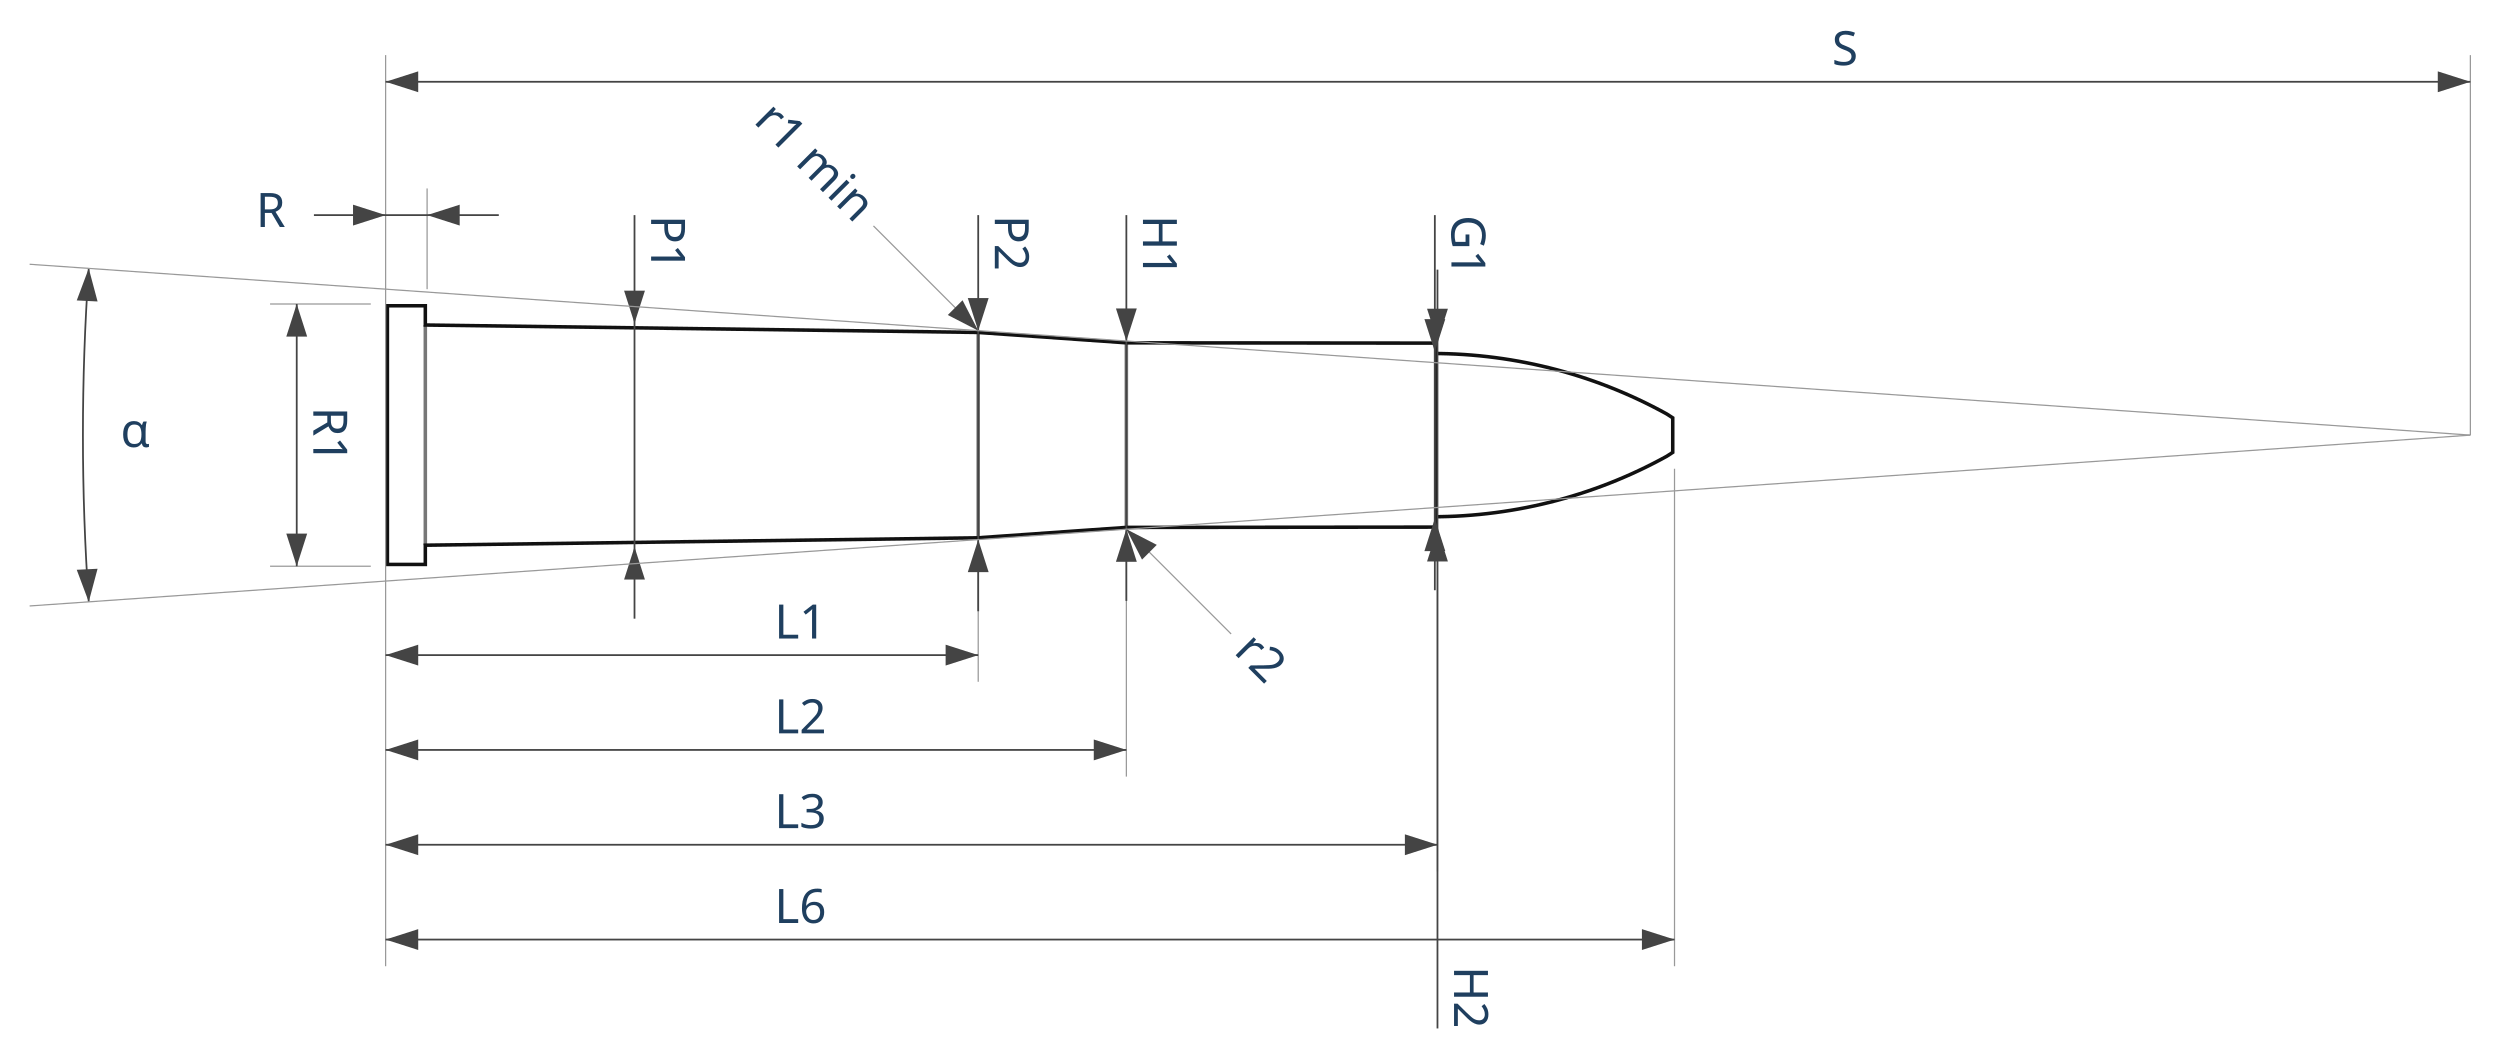
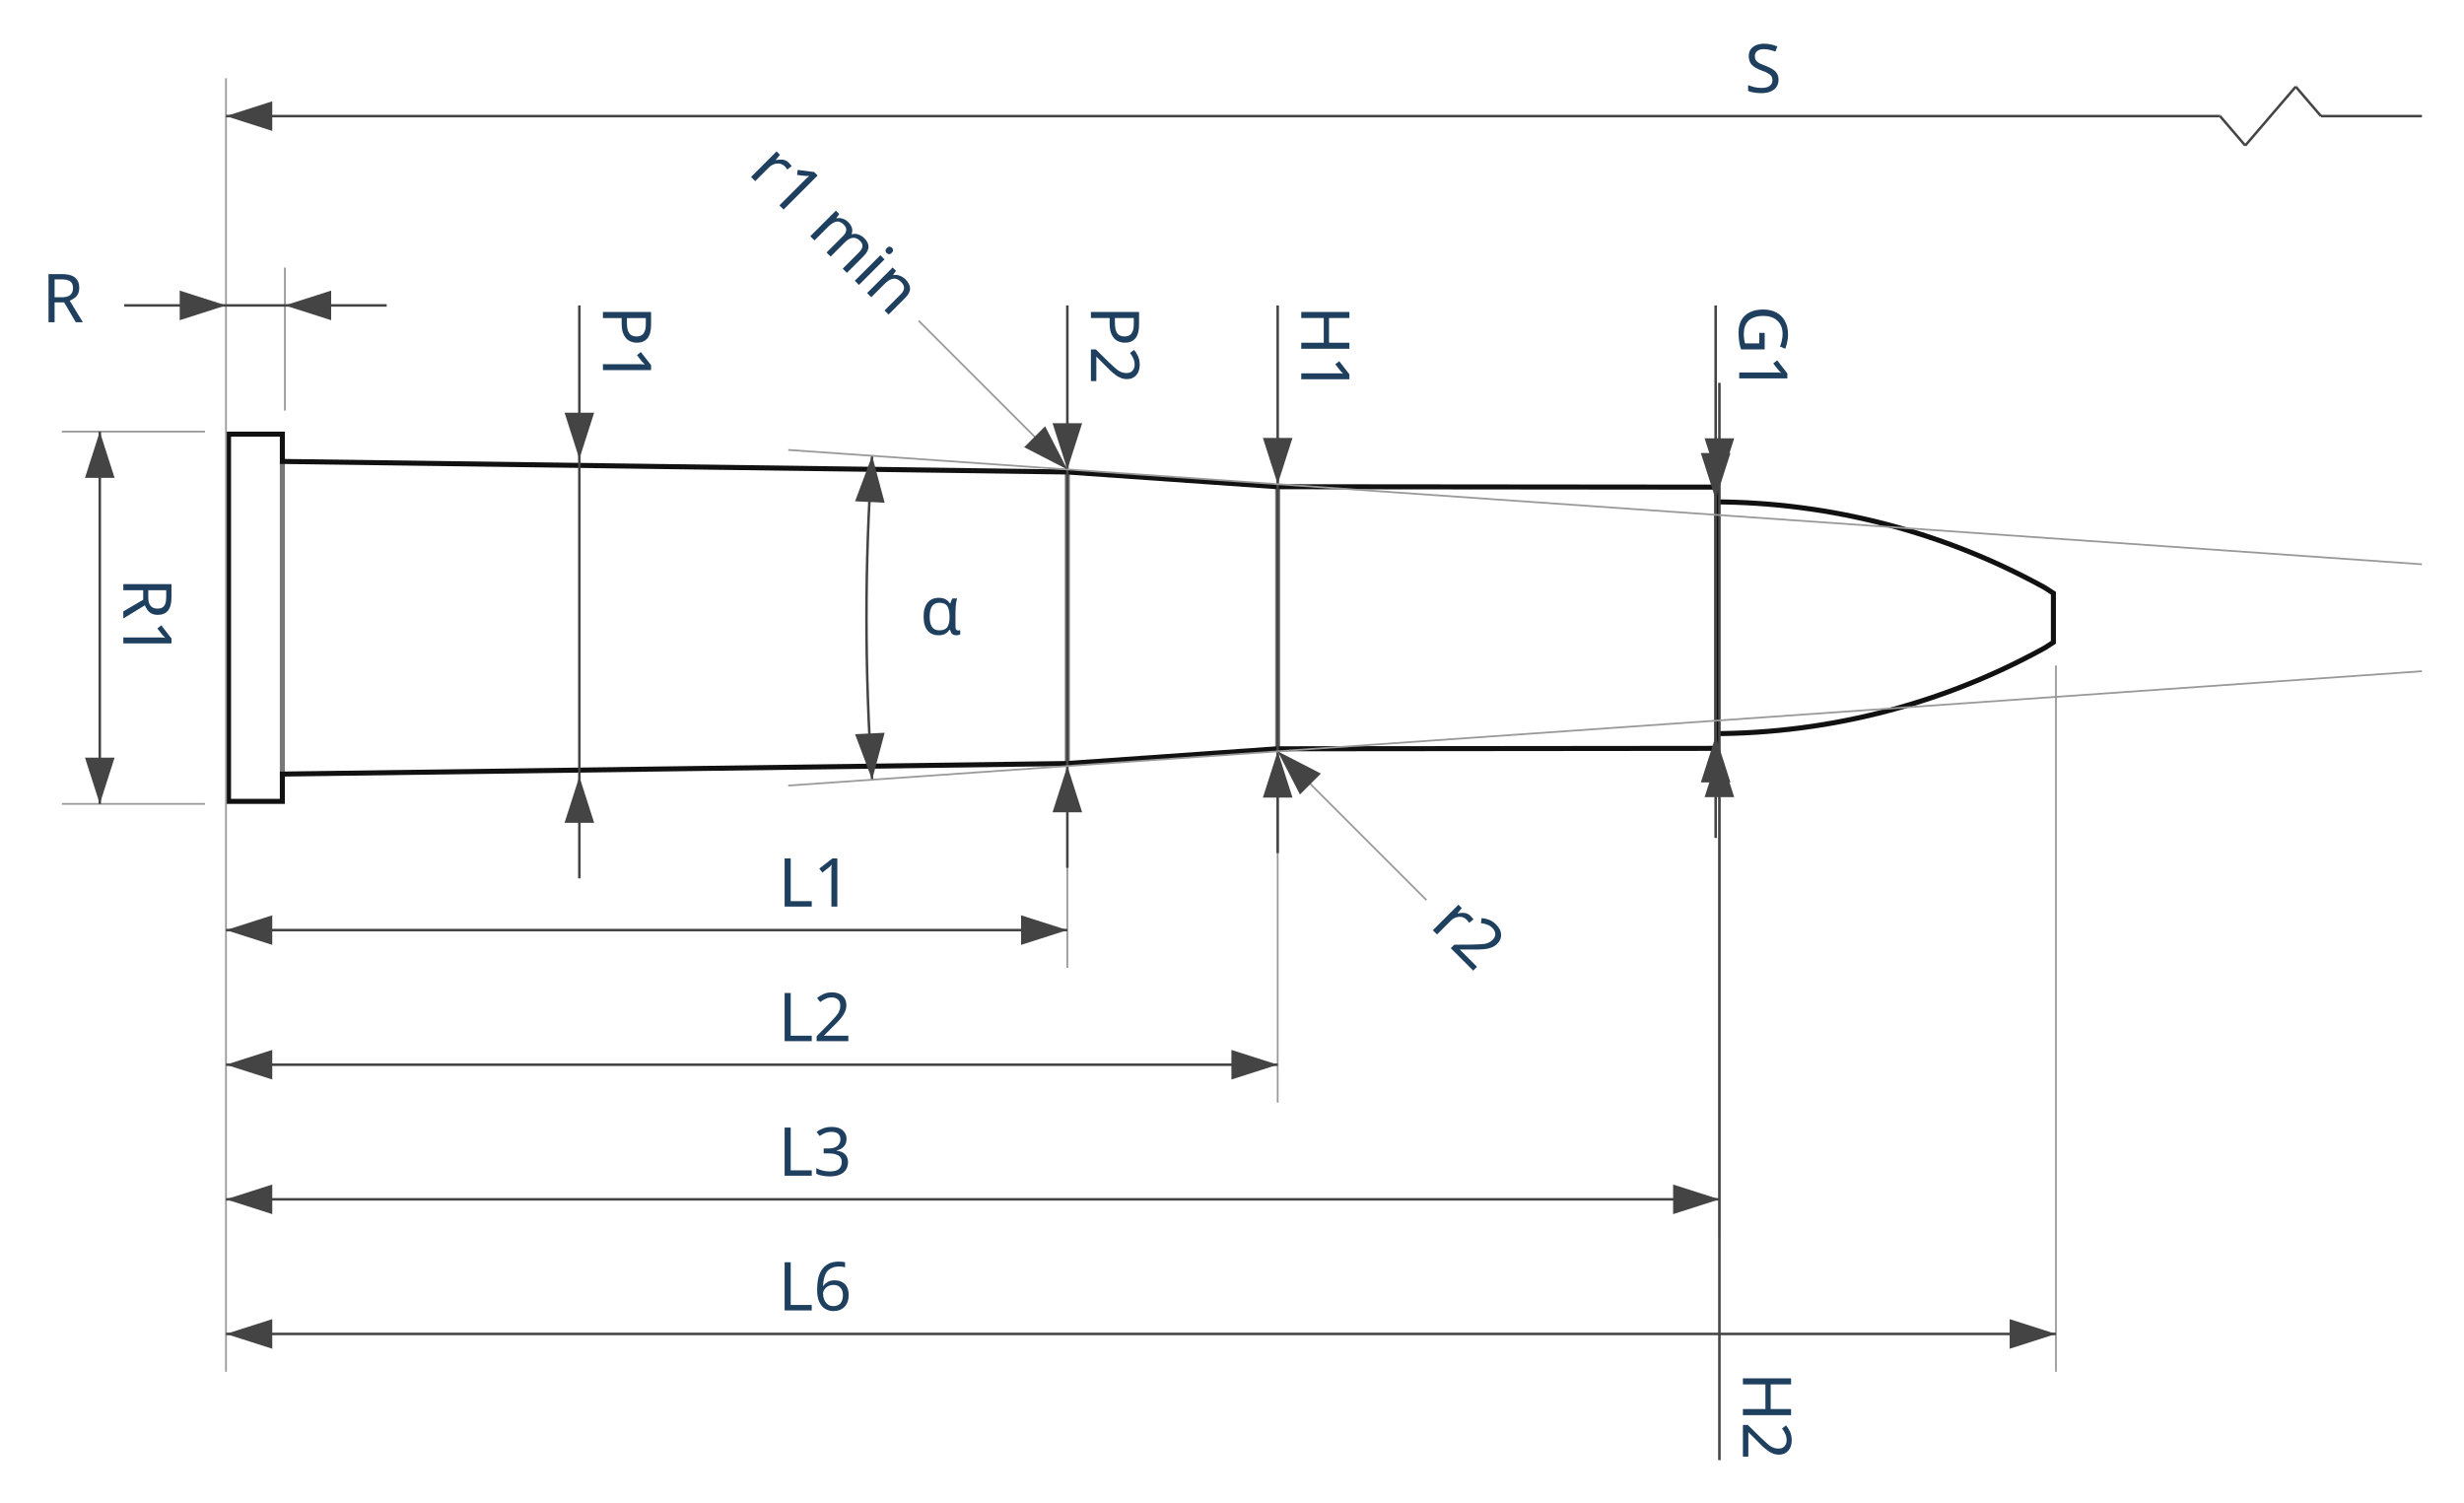
- <svg xmlns="http://www.w3.org/2000/svg" width="337.498" height="142.84" viewBox="0 0 337.498 142.84">
+ <svg xmlns="http://www.w3.org/2000/svg" width="234.288" height="142.84" viewBox="0 0 234.288 142.84">
  <defs>
    <clipPath id="contour-5_6_x_35_r">
-       <path d="M52.058,76.44 L57.658,76.44 L57.658,73.84 L132.001,72.841 L132.008,72.841 L132.015,72.841 L132.022,72.84 L132.03,72.84 L132.037,72.84 L132.044,72.84 L132.051,72.839 L132.058,72.839 L132.065,72.839 L132.072,72.839 L132.079,72.838 L132.086,72.838 L132.093,72.837 L132.1,72.837 L132.107,72.837 L132.114,72.836 L151.989,71.445 L151.998,71.444 L152.006,71.444 L152.015,71.443 L152.023,71.443 L152.032,71.442 L152.041,71.442 L152.049,71.442 L152.058,71.441 L152.066,71.441 L152.075,71.441 L152.084,71.44 L152.092,71.44 L152.101,71.44 L152.11,71.44 L152.118,71.44 L152.127,71.44 L194.058,71.4 L194.058,46.08 L152.127,46.04 L152.118,46.04 L152.11,46.04 L152.101,46.04 L152.092,46.04 L152.084,46.04 L152.075,46.039 L152.066,46.039 L152.058,46.039 L152.049,46.038 L152.041,46.038 L152.032,46.038 L152.023,46.037 L152.015,46.037 L152.006,46.036 L151.998,46.036 L151.989,46.035 L132.114,44.644 L132.107,44.643 L132.1,44.643 L132.093,44.643 L132.086,44.642 L132.079,44.642 L132.072,44.641 L132.065,44.641 L132.058,44.641 L132.051,44.641 L132.044,44.64 L132.037,44.64 L132.03,44.64 L132.022,44.64 L132.015,44.639 L132.008,44.639 L132.001,44.639 L57.658,43.64 L57.658,41.04 L52.058,41.04 Z" />
+       <path d="M21.488,76.44 L27.088,76.44 L27.088,73.84 L101.432,72.841 L101.439,72.841 L101.446,72.841 L101.453,72.84 L101.46,72.84 L101.467,72.84 L101.474,72.84 L101.481,72.839 L101.488,72.839 L101.495,72.839 L101.502,72.839 L101.509,72.838 L101.516,72.838 L101.523,72.837 L101.53,72.837 L101.537,72.837 L101.544,72.836 L121.419,71.445 L121.428,71.444 L121.436,71.444 L121.445,71.443 L121.454,71.443 L121.462,71.442 L121.471,71.442 L121.479,71.442 L121.488,71.441 L121.497,71.441 L121.505,71.441 L121.514,71.44 L121.522,71.44 L121.531,71.44 L121.54,71.44 L121.548,71.44 L121.557,71.44 L163.488,71.4 L163.488,46.08 L121.557,46.04 L121.548,46.04 L121.54,46.04 L121.531,46.04 L121.522,46.04 L121.514,46.04 L121.505,46.039 L121.497,46.039 L121.488,46.039 L121.479,46.038 L121.471,46.038 L121.462,46.038 L121.454,46.037 L121.445,46.037 L121.436,46.036 L121.428,46.036 L121.419,46.035 L101.544,44.644 L101.537,44.643 L101.53,44.643 L101.523,44.643 L101.516,44.642 L101.509,44.642 L101.502,44.641 L101.495,44.641 L101.488,44.641 L101.481,44.641 L101.474,44.64 L101.467,44.64 L101.46,44.64 L101.453,44.64 L101.446,44.639 L101.439,44.639 L101.432,44.639 L27.088,43.64 L27.088,41.04 L21.488,41.04 Z" />
    </clipPath>
    <clipPath id="bullet-5_6_x_35_r">
-       <path d="M194.058,69.994 L194.416,69.991 L195.485,69.965 L196.555,69.922 L197.623,69.861 L198.69,69.782 L199.756,69.687 L200.82,69.574 L201.882,69.443 L202.941,69.296 L203.999,69.131 L205.053,68.949 L206.104,68.75 L207.152,68.533 L208.197,68.3 L209.237,68.05 L210.273,67.783 L211.305,67.499 L212.331,67.198 L213.353,66.88 L214.37,66.546 L215.381,66.196 L216.386,65.829 L217.385,65.446 L218.377,65.046 L219.363,64.63 L220.342,64.199 L221.314,63.751 L222.279,63.288 L223.236,62.809 L224.185,62.315 L225.125,61.805 L226.058,61.28 L226.058,56.2 L225.125,55.675 L224.185,55.165 L223.236,54.671 L222.279,54.192 L221.314,53.729 L220.342,53.281 L219.363,52.85 L218.377,52.434 L217.385,52.034 L216.386,51.651 L215.381,51.284 L214.37,50.934 L213.353,50.6 L212.331,50.282 L211.305,49.981 L210.273,49.697 L209.237,49.43 L208.197,49.18 L207.152,48.947 L206.104,48.73 L205.053,48.531 L203.999,48.349 L202.941,48.184 L201.882,48.037 L200.82,47.906 L199.756,47.793 L198.69,47.698 L197.623,47.619 L196.555,47.558 L195.485,47.515 L194.416,47.489 L194.058,47.486 Z" />
+       <path d="M163.488,69.994 L163.846,69.991 L164.916,69.965 L165.985,69.922 L167.053,69.861 L168.12,69.782 L169.186,69.687 L170.25,69.574 L171.312,69.443 L172.372,69.296 L173.429,69.131 L174.483,68.949 L175.535,68.75 L176.582,68.533 L177.627,68.3 L178.667,68.05 L179.703,67.783 L180.735,67.499 L181.762,67.198 L182.783,66.88 L183.8,66.546 L184.811,66.196 L185.816,65.829 L186.815,65.446 L187.808,65.046 L188.794,64.63 L189.773,64.199 L190.745,63.751 L191.709,63.288 L192.666,62.809 L193.615,62.315 L194.556,61.805 L195.488,61.28 L195.488,56.2 L194.556,55.675 L193.615,55.165 L192.666,54.671 L191.709,54.192 L190.745,53.729 L189.773,53.281 L188.794,52.85 L187.808,52.434 L186.815,52.034 L185.816,51.651 L184.811,51.284 L183.8,50.934 L182.783,50.6 L181.762,50.282 L180.735,49.981 L179.703,49.697 L178.667,49.43 L177.627,49.18 L176.582,48.947 L175.535,48.73 L174.483,48.531 L173.429,48.349 L172.372,48.184 L171.312,48.037 L170.25,47.906 L169.186,47.793 L168.12,47.698 L167.053,47.619 L165.985,47.558 L164.916,47.515 L163.846,47.489 L163.488,47.486 Z" />
    </clipPath>
  </defs>
  <g clip-path="url(#contour-5_6_x_35_r)">
-     <line x1="57.418" y1="43.877" x2="57.418" y2="73.603" stroke="#777" stroke-width="0.48" />
-     <line x1="132.058" y1="44.881" x2="132.058" y2="72.599" stroke="#777" stroke-width="0.48" />
-     <line x1="152.058" y1="46.279" x2="152.058" y2="71.201" stroke="#777" stroke-width="0.48" />
+     <line x1="26.848" y1="43.877" x2="26.848" y2="73.603" stroke="#777" stroke-width="0.48" />
+     <line x1="101.488" y1="44.881" x2="101.488" y2="72.599" stroke="#777" stroke-width="0.48" />
+     <line x1="121.488" y1="46.279" x2="121.488" y2="71.201" stroke="#777" stroke-width="0.48" />
  </g>
  <g clip-path="url(#contour-5_6_x_35_r)">
-     <path d="M52.298,76.2 L57.418,76.2 L57.418,73.603 L131.998,72.601 L132.004,72.601 L132.011,72.601 L132.017,72.6 L132.023,72.6 L132.029,72.6 L132.035,72.6 L132.042,72.6 L132.048,72.599 L132.054,72.599 L132.06,72.599 L132.066,72.599 L132.073,72.598 L132.079,72.598 L132.085,72.597 L132.091,72.597 L132.098,72.597 L151.972,71.205 L151.982,71.205 L151.991,71.204 L152.001,71.204 L152.011,71.203 L152.02,71.203 L152.03,71.202 L152.04,71.202 L152.049,71.201 L152.059,71.201 L152.069,71.201 L152.078,71.201 L152.088,71.2 L152.098,71.2 L152.107,71.2 L152.117,71.2 L152.126,71.2 L193.818,71.16 L193.818,46.32 L152.126,46.28 L152.117,46.28 L152.107,46.28 L152.098,46.28 L152.088,46.28 L152.078,46.279 L152.069,46.279 L152.059,46.279 L152.049,46.279 L152.04,46.278 L152.03,46.278 L152.02,46.277 L152.011,46.277 L152.001,46.276 L151.991,46.276 L151.982,46.275 L151.972,46.275 L132.098,44.883 L132.091,44.883 L132.085,44.883 L132.079,44.882 L132.073,44.882 L132.066,44.881 L132.06,44.881 L132.054,44.881 L132.048,44.881 L132.042,44.88 L132.035,44.88 L132.029,44.88 L132.023,44.88 L132.017,44.88 L132.011,44.879 L132.004,44.879 L131.998,44.879 L57.418,43.877 L57.418,41.28 L52.298,41.28 Z" fill="none" stroke="#111" stroke-width="0.48" />
+     <path d="M21.728,76.2 L26.848,76.2 L26.848,73.603 L101.428,72.601 L101.435,72.601 L101.441,72.601 L101.447,72.6 L101.453,72.6 L101.459,72.6 L101.466,72.6 L101.472,72.6 L101.478,72.599 L101.484,72.599 L101.49,72.599 L101.497,72.599 L101.503,72.598 L101.509,72.598 L101.515,72.597 L101.521,72.597 L101.528,72.597 L121.403,71.205 L121.412,71.205 L121.422,71.204 L121.431,71.204 L121.441,71.203 L121.451,71.203 L121.46,71.202 L121.47,71.202 L121.48,71.201 L121.489,71.201 L121.499,71.201 L121.508,71.201 L121.518,71.2 L121.528,71.2 L121.537,71.2 L121.547,71.2 L121.556,71.2 L163.248,71.16 L163.248,46.32 L121.556,46.28 L121.547,46.28 L121.537,46.28 L121.528,46.28 L121.518,46.28 L121.508,46.279 L121.499,46.279 L121.489,46.279 L121.48,46.279 L121.47,46.278 L121.46,46.278 L121.451,46.277 L121.441,46.277 L121.431,46.276 L121.422,46.276 L121.412,46.275 L121.403,46.275 L101.528,44.883 L101.521,44.883 L101.515,44.883 L101.509,44.882 L101.503,44.882 L101.497,44.881 L101.49,44.881 L101.484,44.881 L101.478,44.881 L101.472,44.88 L101.466,44.88 L101.459,44.88 L101.453,44.88 L101.447,44.88 L101.441,44.879 L101.435,44.879 L101.428,44.879 L26.848,43.877 L26.848,41.28 L21.728,41.28 Z" fill="none" stroke="#111" stroke-width="0.48" />
  </g>
  <g clip-path="url(#bullet-5_6_x_35_r)">
-     <path d="M194.058,69.754 L194.412,69.751 L195.478,69.725 L196.543,69.682 L197.607,69.621 L198.67,69.543 L199.732,69.448 L200.792,69.335 L201.85,69.205 L202.906,69.058 L203.96,68.894 L205.01,68.713 L206.058,68.514 L207.102,68.299 L208.142,68.066 L209.179,67.817 L210.211,67.551 L211.239,67.268 L212.262,66.968 L213.28,66.652 L214.293,66.319 L215.3,65.97 L216.302,65.604 L217.297,65.222 L218.286,64.824 L219.268,64.41 L220.244,63.98 L221.212,63.534 L222.173,63.073 L223.127,62.595 L224.072,62.103 L225.009,61.595 L225.818,61.071 L225.818,56.409 L225.009,55.885 L224.072,55.377 L223.127,54.885 L222.173,54.407 L221.212,53.946 L220.244,53.5 L219.268,53.07 L218.286,52.656 L217.297,52.258 L216.302,51.876 L215.3,51.51 L214.293,51.161 L213.28,50.828 L212.262,50.512 L211.239,50.212 L210.211,49.929 L209.179,49.663 L208.142,49.414 L207.102,49.181 L206.058,48.966 L205.01,48.767 L203.96,48.586 L202.906,48.422 L201.85,48.275 L200.792,48.145 L199.732,48.032 L198.67,47.937 L197.607,47.859 L196.543,47.798 L195.478,47.755 L194.412,47.729 L194.058,47.726" fill="none" stroke="#111" stroke-width="0.48" />
+     <path d="M163.488,69.754 L163.842,69.751 L164.908,69.725 L165.973,69.682 L167.037,69.621 L168.101,69.543 L169.162,69.448 L170.223,69.335 L171.281,69.205 L172.337,69.058 L173.39,68.894 L174.441,68.713 L175.488,68.514 L176.532,68.299 L177.572,68.066 L178.609,67.817 L179.641,67.551 L180.669,67.268 L181.692,66.968 L182.71,66.652 L183.723,66.319 L184.73,65.97 L185.732,65.604 L186.727,65.222 L187.716,64.824 L188.699,64.41 L189.674,63.98 L190.642,63.534 L191.603,63.073 L192.557,62.595 L193.502,62.103 L194.44,61.595 L195.248,61.071 L195.248,56.409 L194.44,55.885 L193.502,55.377 L192.557,54.885 L191.603,54.407 L190.642,53.946 L189.674,53.5 L188.699,53.07 L187.716,52.656 L186.727,52.258 L185.732,51.876 L184.73,51.51 L183.723,51.161 L182.71,50.828 L181.692,50.512 L180.669,50.212 L179.641,49.929 L178.609,49.663 L177.572,49.414 L176.532,49.181 L175.488,48.966 L174.441,48.767 L173.39,48.586 L172.337,48.422 L171.281,48.275 L170.223,48.145 L169.162,48.032 L168.101,47.937 L167.037,47.859 L165.973,47.798 L164.908,47.755 L163.842,47.729 L163.488,47.726" fill="none" stroke="#111" stroke-width="0.48" />
  </g>
-   <line x1="52.058" y1="7.440" x2="52.058" y2="130.440" stroke="#999" stroke-width="0.168" />
-   <line x1="132.058" y1="74.839" x2="132.058" y2="92.040" stroke="#999" stroke-width="0.168" />
-   <line x1="52.058" y1="88.440" x2="132.058" y2="88.440" stroke="#444" stroke-width="0.24" />
-   <path d="M52.058,88.440 L56.458,87.032 L56.458,89.848 Z" fill="#444" />
-   <path d="M132.058,88.440 L127.658,89.848 L127.658,87.032 Z" fill="#444" />
-   <text x="108.058" y="86.200" font-size="6.4" text-anchor="middle" fill="#1f3f5f" font-family="sans-serif">L1</text>
-   <line x1="152.058" y1="73.441" x2="152.058" y2="104.840" stroke="#999" stroke-width="0.168" />
-   <line x1="52.058" y1="101.240" x2="152.058" y2="101.240" stroke="#444" stroke-width="0.24" />
-   <path d="M52.058,101.240 L56.458,99.832 L56.458,102.648 Z" fill="#444" />
-   <path d="M152.058,101.240 L147.658,102.648 L147.658,99.832 Z" fill="#444" />
-   <text x="108.058" y="99.000" font-size="6.4" text-anchor="middle" fill="#1f3f5f" font-family="sans-serif">L2</text>
-   <line x1="194.058" y1="73.400" x2="194.058" y2="117.640" stroke="#999" stroke-width="0.168" />
-   <line x1="52.058" y1="114.040" x2="194.058" y2="114.040" stroke="#444" stroke-width="0.24" />
-   <path d="M52.058,114.040 L56.458,112.632 L56.458,115.448 Z" fill="#444" />
-   <path d="M194.058,114.040 L189.658,115.448 L189.658,112.632 Z" fill="#444" />
-   <text x="108.058" y="111.800" font-size="6.4" text-anchor="middle" fill="#1f3f5f" font-family="sans-serif">L3</text>
-   <line x1="226.058" y1="63.280" x2="226.058" y2="130.440" stroke="#999" stroke-width="0.168" />
-   <line x1="52.058" y1="126.840" x2="226.058" y2="126.840" stroke="#444" stroke-width="0.24" />
-   <path d="M52.058,126.840 L56.458,125.432 L56.458,128.248 Z" fill="#444" />
-   <path d="M226.058,126.840 L221.658,128.248 L221.658,125.432 Z" fill="#444" />
-   <text x="108.058" y="124.600" font-size="6.4" text-anchor="middle" fill="#1f3f5f" font-family="sans-serif">L6</text>
-   <line x1="333.498" y1="58.740" x2="333.498" y2="7.440" stroke="#999" stroke-width="0.168" />
-   <line x1="52.058" y1="11.040" x2="333.498" y2="11.040" stroke="#444" stroke-width="0.24" />
-   <path d="M52.058,11.040 L56.458,9.632 L56.458,12.448 Z" fill="#444" />
-   <path d="M333.498,11.040 L329.098,12.448 L329.098,9.632 Z" fill="#444" />
-   <text x="249.066" y="8.800" font-size="6.4" text-anchor="middle" fill="#1f3f5f" font-family="sans-serif">S</text>
-   <line x1="57.658" y1="39.040" x2="57.658" y2="25.440" stroke="#999" stroke-width="0.168" />
-   <line x1="42.378" y1="29.040" x2="67.338" y2="29.040" stroke="#444" stroke-width="0.24" />
-   <path d="M52.058,29.040 L47.658,30.448 L47.658,27.632 Z" fill="#444" />
-   <path d="M57.658,29.040 L62.058,27.632 L62.058,30.448 Z" fill="#444" />
-   <text x="38.538" y="30.640" font-size="6.4" text-anchor="end" fill="#1f3f5f" font-family="sans-serif">R</text>
-   <line x1="85.658" y1="29.040" x2="85.658" y2="83.520" stroke="#444" stroke-width="0.24" />
-   <path d="M85.658,43.640 L84.250,39.240 L87.066,39.240 Z" fill="#444" />
-   <path d="M85.658,73.840 L87.066,78.240 L84.250,78.240 Z" fill="#444" />
-   <text x="87.898" y="29.040" font-size="6.4" text-anchor="start" fill="#1f3f5f" font-family="sans-serif" transform="rotate(90 87.898 29.040)">P1</text>
-   <line x1="132.058" y1="29.040" x2="132.058" y2="82.520" stroke="#444" stroke-width="0.24" />
-   <path d="M132.058,44.640 L130.650,40.240 L133.466,40.240 Z" fill="#444" />
-   <path d="M132.058,72.840 L133.466,77.240 L130.650,77.240 Z" fill="#444" />
-   <text x="134.298" y="29.040" font-size="6.4" text-anchor="start" fill="#1f3f5f" font-family="sans-serif" transform="rotate(90 134.298 29.040)">P2</text>
-   <line x1="152.058" y1="29.040" x2="152.058" y2="81.120" stroke="#444" stroke-width="0.24" />
-   <path d="M152.058,46.040 L150.650,41.640 L153.466,41.640 Z" fill="#444" />
-   <path d="M152.058,71.440 L153.466,75.840 L150.650,75.840 Z" fill="#444" />
-   <text x="154.298" y="29.040" font-size="6.4" text-anchor="start" fill="#1f3f5f" font-family="sans-serif" transform="rotate(90 154.298 29.040)">H1</text>
-   <line x1="193.702" y1="29.040" x2="193.702" y2="79.680" stroke="#444" stroke-width="0.24" />
-   <path d="M193.702,47.480 L192.294,43.080 L195.110,43.080 Z" fill="#444" />
-   <path d="M193.702,70.000 L195.110,74.400 L192.294,74.400 Z" fill="#444" />
-   <text x="195.942" y="29.040" font-size="6.4" text-anchor="start" fill="#1f3f5f" font-family="sans-serif" transform="rotate(90 195.942 29.040)">G1</text>
-   <line x1="194.058" y1="36.400" x2="194.058" y2="138.840" stroke="#444" stroke-width="0.24" />
-   <path d="M194.058,46.080 L192.650,41.680 L195.466,41.680 Z" fill="#444" />
-   <path d="M194.058,71.400 L195.466,75.800 L192.650,75.800 Z" fill="#444" />
-   <text x="196.298" y="138.840" font-size="6.4" text-anchor="end" fill="#1f3f5f" font-family="sans-serif" transform="rotate(90 196.298 138.840)">H2</text>
-   <line x1="50.058" y1="41.040" x2="36.458" y2="41.040" stroke="#999" stroke-width="0.168" />
-   <line x1="50.058" y1="76.440" x2="36.458" y2="76.440" stroke="#999" stroke-width="0.168" />
-   <line x1="40.058" y1="41.040" x2="40.058" y2="76.440" stroke="#444" stroke-width="0.24" />
-   <path d="M40.058,41.040 L41.466,45.440 L38.650,45.440 Z" fill="#444" />
-   <path d="M40.058,76.440 L38.650,72.040 L41.466,72.040 Z" fill="#444" />
-   <text x="42.298" y="58.740" font-size="6.4" text-anchor="middle" fill="#1f3f5f" font-family="sans-serif" transform="rotate(90 42.298 58.740)">R1</text>
-   <path d="M11.980,36.235 A322.304,322.304 0 0 0 11.980,81.245" fill="none" stroke="#444" stroke-width="0.24" />
-   <path d="M11.980,36.235 L13.172,40.698 L10.359,40.560 Z" fill="#444" />
-   <path d="M11.980,81.245 L10.359,76.920 L13.172,76.782 Z" fill="#444" />
-   <line x1="333.498" y1="58.740" x2="4.000" y2="35.676" stroke="#999" stroke-width="0.168" />
-   <line x1="333.498" y1="58.740" x2="4.000" y2="81.804" stroke="#999" stroke-width="0.168" />
-   <text x="18.234" y="60.340" font-size="6.4" text-anchor="middle" fill="#1f3f5f" font-family="sans-serif">α</text>
-   <line x1="132.058" y1="44.640" x2="117.916" y2="30.498" stroke="#999" stroke-width="0.168" />
-   <path d="M132.058,44.640 L127.951,42.524 L129.942,40.533 Z" fill="#444" />
-   <text x="115.427" y="30.272" font-size="6.4" text-anchor="end" fill="#1f3f5f" font-family="sans-serif" transform="rotate(45 115.427 30.272)">r1 min</text>
-   <line x1="152.058" y1="71.440" x2="166.200" y2="85.582" stroke="#999" stroke-width="0.168" />
-   <path d="M152.058,71.440 L156.165,73.556 L154.173,75.547 Z" fill="#444" />
-   <text x="166.426" y="88.071" font-size="6.4" text-anchor="start" fill="#1f3f5f" font-family="sans-serif" transform="rotate(45 166.426 88.071)">r2</text>
+   <line x1="21.488" y1="7.440" x2="21.488" y2="130.440" stroke="#999" stroke-width="0.168" />
+   <line x1="101.488" y1="74.839" x2="101.488" y2="92.040" stroke="#999" stroke-width="0.168" />
+   <line x1="21.488" y1="88.440" x2="101.488" y2="88.440" stroke="#444" stroke-width="0.24" />
+   <path d="M21.488,88.440 L25.888,87.032 L25.888,89.848 Z" fill="#444" />
+   <path d="M101.488,88.440 L97.088,89.848 L97.088,87.032 Z" fill="#444" />
+   <text x="77.488" y="86.200" font-size="6.4" text-anchor="middle" fill="#1f3f5f" font-family="sans-serif">L1</text>
+   <line x1="121.488" y1="73.441" x2="121.488" y2="104.840" stroke="#999" stroke-width="0.168" />
+   <line x1="21.488" y1="101.240" x2="121.488" y2="101.240" stroke="#444" stroke-width="0.24" />
+   <path d="M21.488,101.240 L25.888,99.832 L25.888,102.648 Z" fill="#444" />
+   <path d="M121.488,101.240 L117.088,102.648 L117.088,99.832 Z" fill="#444" />
+   <text x="77.488" y="99.000" font-size="6.4" text-anchor="middle" fill="#1f3f5f" font-family="sans-serif">L2</text>
+   <line x1="163.488" y1="73.400" x2="163.488" y2="117.640" stroke="#999" stroke-width="0.168" />
+   <line x1="21.488" y1="114.040" x2="163.488" y2="114.040" stroke="#444" stroke-width="0.24" />
+   <path d="M21.488,114.040 L25.888,112.632 L25.888,115.448 Z" fill="#444" />
+   <path d="M163.488,114.040 L159.088,115.448 L159.088,112.632 Z" fill="#444" />
+   <text x="77.488" y="111.800" font-size="6.4" text-anchor="middle" fill="#1f3f5f" font-family="sans-serif">L3</text>
+   <line x1="195.488" y1="63.280" x2="195.488" y2="130.440" stroke="#999" stroke-width="0.168" />
+   <line x1="21.488" y1="126.840" x2="195.488" y2="126.840" stroke="#444" stroke-width="0.24" />
+   <path d="M21.488,126.840 L25.888,125.432 L25.888,128.248 Z" fill="#444" />
+   <path d="M195.488,126.840 L191.088,128.248 L191.088,125.432 Z" fill="#444" />
+   <text x="77.488" y="124.600" font-size="6.4" text-anchor="middle" fill="#1f3f5f" font-family="sans-serif">L6</text>
+   <line x1="21.488" y1="11.040" x2="211.088" y2="11.040" stroke="#444" stroke-width="0.24" />
+   <line x1="211.088" y1="11.040" x2="213.488" y2="13.840" stroke="#444" stroke-width="0.24" />
+   <line x1="213.488" y1="13.840" x2="218.288" y2="8.240" stroke="#444" stroke-width="0.24" />
+   <line x1="218.288" y1="8.240" x2="220.688" y2="11.040" stroke="#444" stroke-width="0.24" />
+   <line x1="220.688" y1="11.040" x2="230.288" y2="11.040" stroke="#444" stroke-width="0.24" />
+   <path d="M21.488,11.040 L25.888,9.632 L25.888,12.448 Z" fill="#444" />
+   <text x="167.648" y="8.800" font-size="6.4" text-anchor="middle" fill="#1f3f5f" font-family="sans-serif">S</text>
+   <line x1="27.088" y1="39.040" x2="27.088" y2="25.440" stroke="#999" stroke-width="0.168" />
+   <line x1="11.808" y1="29.040" x2="36.768" y2="29.040" stroke="#444" stroke-width="0.24" />
+   <path d="M21.488,29.040 L17.088,30.448 L17.088,27.632 Z" fill="#444" />
+   <path d="M27.088,29.040 L31.488,27.632 L31.488,30.448 Z" fill="#444" />
+   <text x="7.968" y="30.640" font-size="6.4" text-anchor="end" fill="#1f3f5f" font-family="sans-serif">R</text>
+   <line x1="55.088" y1="29.040" x2="55.088" y2="83.520" stroke="#444" stroke-width="0.24" />
+   <path d="M55.088,43.640 L53.680,39.240 L56.496,39.240 Z" fill="#444" />
+   <path d="M55.088,73.840 L56.496,78.240 L53.680,78.240 Z" fill="#444" />
+   <text x="57.328" y="29.040" font-size="6.4" text-anchor="start" fill="#1f3f5f" font-family="sans-serif" transform="rotate(90 57.328 29.040)">P1</text>
+   <line x1="101.488" y1="29.040" x2="101.488" y2="82.520" stroke="#444" stroke-width="0.24" />
+   <path d="M101.488,44.640 L100.080,40.240 L102.896,40.240 Z" fill="#444" />
+   <path d="M101.488,72.840 L102.896,77.240 L100.080,77.240 Z" fill="#444" />
+   <text x="103.728" y="29.040" font-size="6.4" text-anchor="start" fill="#1f3f5f" font-family="sans-serif" transform="rotate(90 103.728 29.040)">P2</text>
+   <line x1="121.488" y1="29.040" x2="121.488" y2="81.120" stroke="#444" stroke-width="0.24" />
+   <path d="M121.488,46.040 L120.080,41.640 L122.896,41.640 Z" fill="#444" />
+   <path d="M121.488,71.440 L122.896,75.840 L120.080,75.840 Z" fill="#444" />
+   <text x="123.728" y="29.040" font-size="6.4" text-anchor="start" fill="#1f3f5f" font-family="sans-serif" transform="rotate(90 123.728 29.040)">H1</text>
+   <line x1="163.132" y1="29.040" x2="163.132" y2="79.680" stroke="#444" stroke-width="0.24" />
+   <path d="M163.132,47.480 L161.724,43.080 L164.540,43.080 Z" fill="#444" />
+   <path d="M163.132,70.000 L164.540,74.400 L161.724,74.400 Z" fill="#444" />
+   <text x="165.372" y="29.040" font-size="6.4" text-anchor="start" fill="#1f3f5f" font-family="sans-serif" transform="rotate(90 165.372 29.040)">G1</text>
+   <line x1="163.488" y1="36.400" x2="163.488" y2="138.840" stroke="#444" stroke-width="0.24" />
+   <path d="M163.488,46.080 L162.080,41.680 L164.896,41.680 Z" fill="#444" />
+   <path d="M163.488,71.400 L164.896,75.800 L162.080,75.800 Z" fill="#444" />
+   <text x="165.728" y="138.840" font-size="6.4" text-anchor="end" fill="#1f3f5f" font-family="sans-serif" transform="rotate(90 165.728 138.840)">H2</text>
+   <line x1="19.488" y1="41.040" x2="5.888" y2="41.040" stroke="#999" stroke-width="0.168" />
+   <line x1="19.488" y1="76.440" x2="5.888" y2="76.440" stroke="#999" stroke-width="0.168" />
+   <line x1="9.488" y1="41.040" x2="9.488" y2="76.440" stroke="#444" stroke-width="0.24" />
+   <path d="M9.488,41.040 L10.896,45.440 L8.080,45.440 Z" fill="#444" />
+   <path d="M9.488,76.440 L8.080,72.040 L10.896,72.040 Z" fill="#444" />
+   <text x="11.728" y="58.740" font-size="6.4" text-anchor="middle" fill="#1f3f5f" font-family="sans-serif" transform="rotate(90 11.728 58.740)">R1</text>
+   <path d="M82.926,43.340 A220.540,220.540 0 0 0 82.926,74.140" fill="none" stroke="#444" stroke-width="0.24" />
+   <path d="M82.926,43.340 L84.117,47.804 L81.305,47.666 Z" fill="#444" />
+   <path d="M82.926,74.140 L81.305,69.814 L84.117,69.676 Z" fill="#444" />
+   <line x1="230.288" y1="53.655" x2="74.946" y2="42.782" stroke="#999" stroke-width="0.168" />
+   <line x1="230.288" y1="63.825" x2="74.946" y2="74.698" stroke="#999" stroke-width="0.168" />
+   <text x="89.428" y="60.340" font-size="6.4" text-anchor="middle" fill="#1f3f5f" font-family="sans-serif">α</text>
+   <line x1="101.488" y1="44.640" x2="87.346" y2="30.498" stroke="#999" stroke-width="0.168" />
+   <path d="M101.488,44.640 L97.381,42.524 L99.372,40.533 Z" fill="#444" />
+   <text x="84.857" y="30.272" font-size="6.4" text-anchor="end" fill="#1f3f5f" font-family="sans-serif" transform="rotate(45 84.857 30.272)">r1 min</text>
+   <line x1="121.488" y1="71.440" x2="135.630" y2="85.582" stroke="#999" stroke-width="0.168" />
+   <path d="M121.488,71.440 L125.595,73.556 L123.604,75.547 Z" fill="#444" />
+   <text x="135.856" y="88.071" font-size="6.4" text-anchor="start" fill="#1f3f5f" font-family="sans-serif" transform="rotate(45 135.856 88.071)">r2</text>
</svg>
